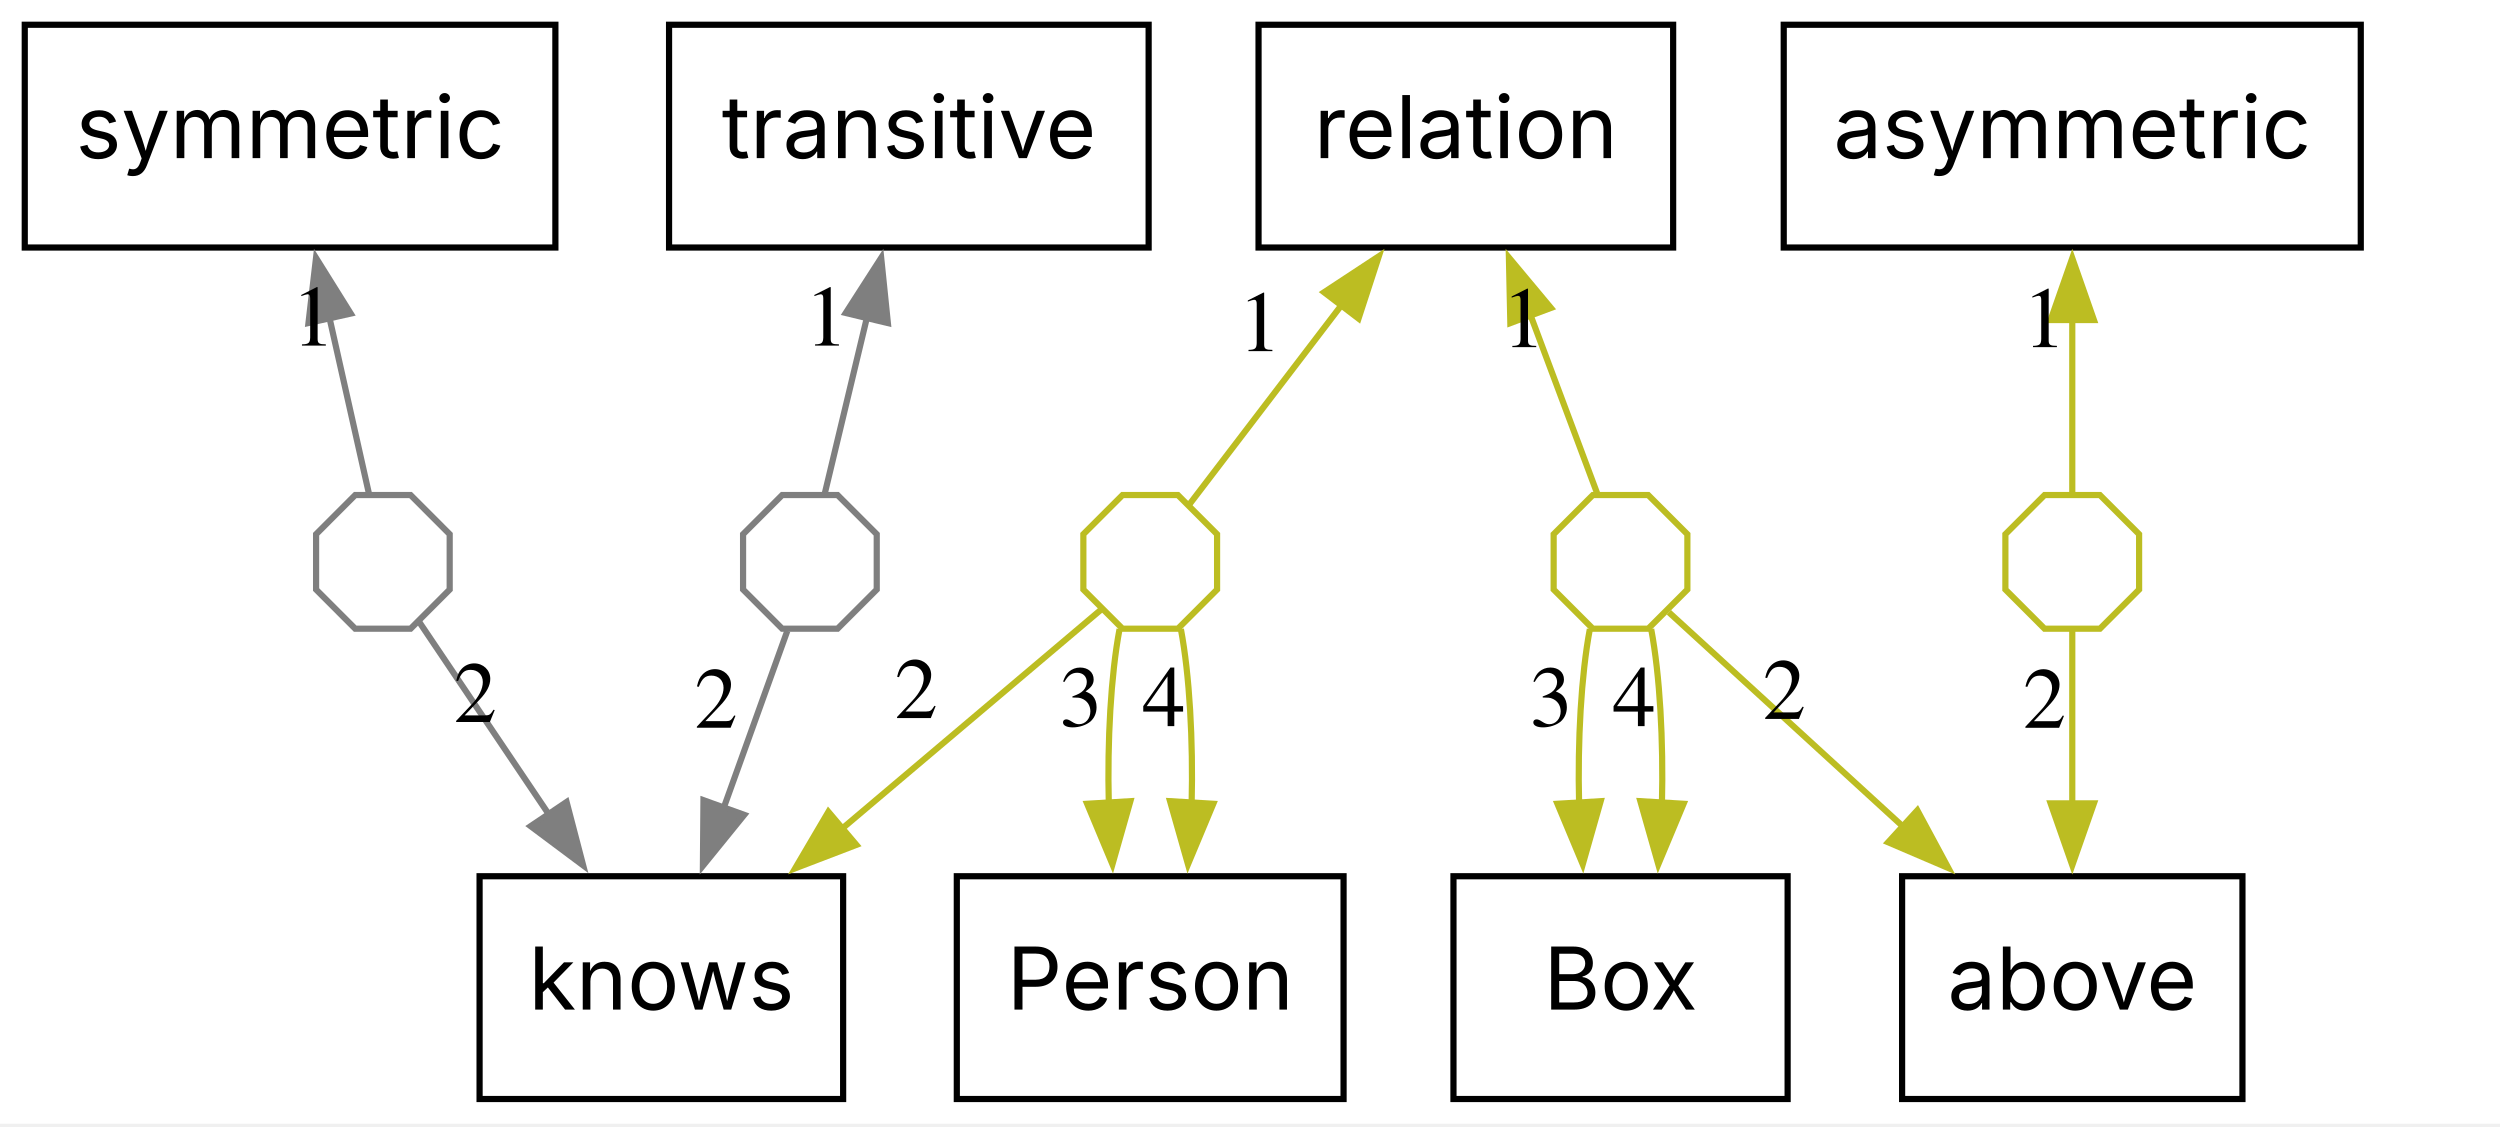
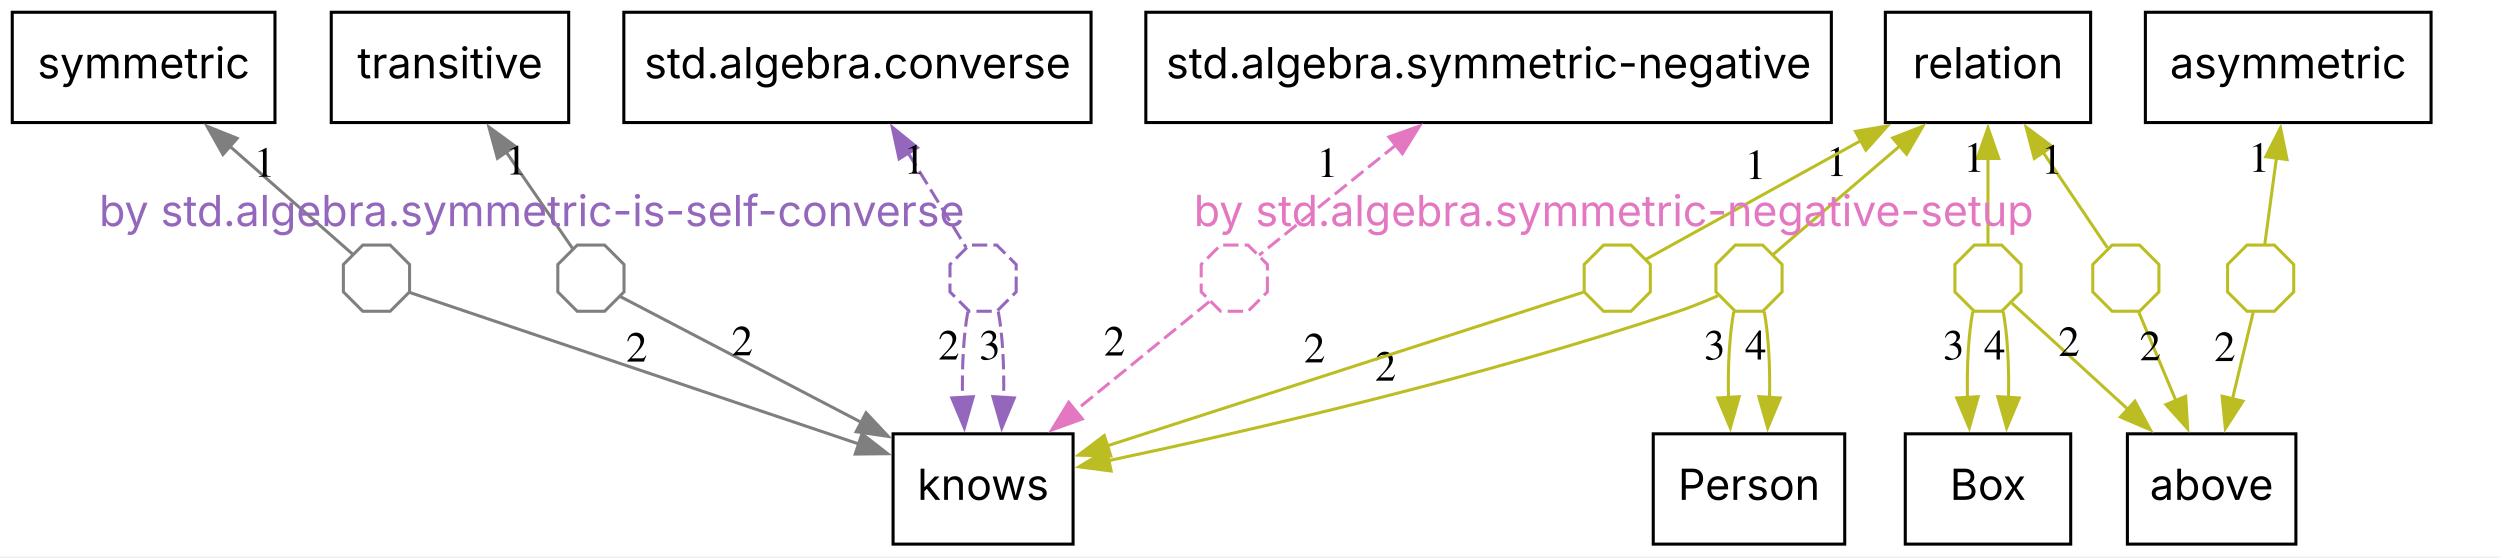
- <svg xmlns="http://www.w3.org/2000/svg" width="404pt" height="182pt" viewBox="0.00 0.00 404.00 182.00">
+ <svg xmlns="http://www.w3.org/2000/svg" width="816pt" height="182pt" viewBox="0.00 0.00 816.00 182.00">
  <g id="graph0" class="graph" transform="scale(1 1) rotate(0) translate(4 177.6)">
-     <polygon fill="white" stroke="none" points="-4,4 -4,-177.6 400.24,-177.6 400.24,4 -4,4" />
+     <polygon fill="white" stroke="none" points="-4,4 -4,-177.6 812.24,-177.6 812.24,4 -4,4" />
    <g id="node1" class="node">
-       <polygon fill="none" stroke="#bcbd22" points="192.68,-82.33 192.68,-91.27 186.35,-97.6 177.4,-97.6 171.07,-91.27 171.07,-82.33 177.4,-76 186.35,-76 192.68,-82.33" />
+       <polygon fill="none" stroke="#bcbd22" points="577.67,-82.33 577.67,-91.27 571.35,-97.6 562.4,-97.6 556.08,-91.27 556.08,-82.33 562.4,-76 571.35,-76 577.67,-82.33" />
    </g>
    <g id="node3" class="node">
-       <polygon fill="none" stroke="black" points="132.25,-36 73.5,-36 73.5,0 132.25,0 132.25,-36" />
-       <text xml:space="preserve" text-anchor="middle" x="102.88" y="-14.45" font-family="Inter" font-size="14.00">knows</text>
+       <polygon fill="none" stroke="black" points="346.25,-36 287.5,-36 287.5,0 346.25,0 346.25,-36" />
+       <text xml:space="preserve" text-anchor="middle" x="316.88" y="-14.45" font-family="Inter" font-size="14.00">knows</text>
    </g>
    <g id="edge2" class="edge">
-       <path fill="none" stroke="#bcbd22" d="M174.01,-79.15C164.22,-70.87 146.96,-56.28 131.89,-43.53" />
-       <polygon fill="#bcbd22" stroke="#bcbd22" points="134.39,-41.07 124.5,-37.28 129.87,-46.41 134.39,-41.07" />
-       <text xml:space="preserve" text-anchor="middle" x="144.04" y="-61.56" font-family="Times,serif" font-size="14.00">2</text>
+       <path fill="none" stroke="#bcbd22" d="M556.7,-81.06C552.75,-79.33 548.15,-77.44 543.88,-76 480.1,-54.55 403.86,-37 357.96,-27.28" />
+       <polygon fill="#bcbd22" stroke="#bcbd22" points="358.67,-23.86 348.17,-25.23 357.24,-30.71 358.67,-23.86" />
+       <text xml:space="preserve" text-anchor="middle" x="448.21" y="-53.36" font-family="Times,serif" font-size="14.00">2</text>
    </g>
    <g id="node4" class="node">
-       <polygon fill="none" stroke="black" points="213.12,-36 150.62,-36 150.62,0 213.12,0 213.12,-36" />
-       <text xml:space="preserve" text-anchor="middle" x="181.88" y="-14.45" font-family="Inter" font-size="14.00">Person</text>
+       <polygon fill="none" stroke="black" points="598.12,-36 535.62,-36 535.62,0 598.12,0 598.12,-36" />
+       <text xml:space="preserve" text-anchor="middle" x="566.88" y="-14.45" font-family="Inter" font-size="14.00">Person</text>
    </g>
    <g id="edge3" class="edge">
-       <path fill="none" stroke="#bcbd22" d="M176.92,-75.94C175.51,-68.48 174.93,-57.83 175.18,-47.76" />
-       <polygon fill="#bcbd22" stroke="#bcbd22" points="178.67,-48.13 175.77,-37.93 171.68,-47.71 178.67,-48.13" />
-       <text xml:space="preserve" text-anchor="middle" x="170.67" y="-60.26" font-family="Times,serif" font-size="14.00">3</text>
+       <path fill="none" stroke="#bcbd22" d="M561.92,-75.94C560.51,-68.48 559.93,-57.83 560.18,-47.76" />
+       <polygon fill="#bcbd22" stroke="#bcbd22" points="563.67,-48.13 560.77,-37.93 556.68,-47.71 563.67,-48.13" />
+       <text xml:space="preserve" text-anchor="middle" x="555.67" y="-60.26" font-family="Times,serif" font-size="14.00">3</text>
    </g>
    <g id="edge4" class="edge">
-       <path fill="none" stroke="#bcbd22" d="M186.83,-75.94C188.24,-68.48 188.82,-57.83 188.57,-47.76" />
-       <polygon fill="#bcbd22" stroke="#bcbd22" points="192.07,-47.71 187.98,-37.93 185.08,-48.13 192.07,-47.71" />
-       <text xml:space="preserve" text-anchor="middle" x="184.08" y="-60.26" font-family="Times,serif" font-size="14.00">4</text>
+       <path fill="none" stroke="#bcbd22" d="M571.83,-75.94C573.24,-68.48 573.82,-57.83 573.57,-47.76" />
+       <polygon fill="#bcbd22" stroke="#bcbd22" points="577.07,-47.71 572.98,-37.93 570.08,-48.13 577.07,-47.71" />
+       <text xml:space="preserve" text-anchor="middle" x="569.08" y="-60.26" font-family="Times,serif" font-size="14.00">4</text>
    </g>
    <g id="node2" class="node">
-       <polygon fill="none" stroke="black" points="266.38,-173.6 199.38,-173.6 199.38,-137.6 266.38,-137.6 266.38,-173.6" />
-       <text xml:space="preserve" text-anchor="middle" x="232.88" y="-152.05" font-family="Inter" font-size="14.00">relation</text>
+       <polygon fill="none" stroke="black" points="678.38,-173.6 611.38,-173.6 611.38,-137.6 678.38,-137.6 678.38,-173.6" />
+       <text xml:space="preserve" text-anchor="middle" x="644.88" y="-152.05" font-family="Inter" font-size="14.00">relation</text>
    </g>
    <g id="edge1" class="edge">
-       <path fill="none" stroke="#bcbd22" d="M212.94,-128.49C204.11,-116.92 194.33,-104.12 188.15,-96.02" />
-       <polygon fill="#bcbd22" stroke="#bcbd22" points="209.97,-130.37 218.82,-136.19 215.54,-126.12 209.97,-130.37" />
-       <text xml:space="preserve" text-anchor="middle" x="199.6" y="-120.86" font-family="Times,serif" font-size="14.00">1</text>
+       <path fill="none" stroke="#bcbd22" d="M616.39,-130.21C601.59,-117.53 584.6,-102.98 574.86,-94.64" />
+       <polygon fill="#bcbd22" stroke="#bcbd22" points="613.77,-132.57 623.64,-136.41 618.32,-127.25 613.77,-132.57" />
+       <text xml:space="preserve" text-anchor="middle" x="595.52" y="-120.14" font-family="Times,serif" font-size="14.00">1</text>
    </g>
    <g id="node5" class="node">
-       <polygon fill="none" stroke="#bcbd22" points="268.68,-82.33 268.68,-91.27 262.35,-97.6 253.4,-97.6 247.07,-91.27 247.07,-82.33 253.4,-76 262.35,-76 268.68,-82.33" />
+       <polygon fill="none" stroke="#bcbd22" points="534.67,-82.33 534.67,-91.27 528.35,-97.6 519.4,-97.6 513.08,-91.27 513.08,-82.33 519.4,-76 528.35,-76 534.67,-82.33" />
    </g>
    <g id="edge5" class="edge">
-       <path fill="none" stroke="#bcbd22" d="M243.3,-126.76C247.13,-116.52 251.23,-105.56 254.1,-97.88" />
-       <polygon fill="#bcbd22" stroke="#bcbd22" points="240.07,-125.39 239.84,-135.98 246.63,-127.84 240.07,-125.39" />
-       <text xml:space="preserve" text-anchor="middle" x="242.24" y="-121.5" font-family="Times,serif" font-size="14.00">1</text>
+       <path fill="none" stroke="#bcbd22" d="M603.35,-131.68C578.25,-117.82 548.31,-101.29 533.35,-93.03" />
+       <polygon fill="#bcbd22" stroke="#bcbd22" points="601.63,-134.72 612.07,-136.49 605.01,-128.59 601.63,-134.72" />
+       <text xml:space="preserve" text-anchor="middle" x="569.01" y="-119.15" font-family="Times,serif" font-size="14.00">1</text>
    </g>
    <g id="node6" class="node">
-       <polygon fill="none" stroke="black" points="358.38,-36 303.38,-36 303.38,0 358.38,0 358.38,-36" />
-       <text xml:space="preserve" text-anchor="middle" x="330.88" y="-14.45" font-family="Inter" font-size="14.00">above</text>
+       <polygon fill="none" stroke="#bcbd22" points="655.67,-82.33 655.67,-91.27 649.35,-97.6 640.4,-97.6 634.08,-91.27 634.08,-82.33 640.4,-76 649.35,-76 655.67,-82.33" />
+     </g>
+     <g id="edge7" class="edge">
+       <path fill="none" stroke="#bcbd22" d="M644.88,-126.1C644.88,-116.05 644.88,-105.4 644.88,-97.88" />
+       <polygon fill="#bcbd22" stroke="#bcbd22" points="641.38,-125.88 644.88,-135.88 648.38,-125.88 641.38,-125.88" />
+       <text xml:space="preserve" text-anchor="middle" x="640.38" y="-121.51" font-family="Times,serif" font-size="14.00">1</text>
+     </g>
+     <g id="node9" class="node">
+       <polygon fill="none" stroke="#bcbd22" points="700.67,-82.33 700.67,-91.27 694.35,-97.6 685.4,-97.6 679.08,-91.27 679.08,-82.33 685.4,-76 694.35,-76 700.67,-82.33" />
+     </g>
+     <g id="edge11" class="edge">
+       <path fill="none" stroke="#bcbd22" d="M662.77,-128.04C670.25,-116.93 678.45,-104.76 683.85,-96.75" />
+       <polygon fill="#bcbd22" stroke="#bcbd22" points="659.99,-125.89 657.31,-136.14 665.8,-129.8 659.99,-125.89" />
+       <text xml:space="preserve" text-anchor="middle" x="665.74" y="-120.89" font-family="Times,serif" font-size="14.00">1</text>
    </g>
    <g id="edge6" class="edge">
-       <path fill="none" stroke="#bcbd22" d="M265.69,-78.65C274.76,-70.35 290.24,-56.19 303.83,-43.75" />
-       <polygon fill="#bcbd22" stroke="#bcbd22" points="305.84,-46.65 310.86,-37.32 301.12,-41.49 305.84,-46.65" />
-       <text xml:space="preserve" text-anchor="middle" x="284.33" y="-61.42" font-family="Times,serif" font-size="14.00">2</text>
+       <path fill="none" stroke="#bcbd22" d="M512.75,-82.21C483.92,-72.91 405.71,-47.67 357.28,-32.04" />
+       <polygon fill="#bcbd22" stroke="#bcbd22" points="358.58,-28.78 347.99,-29.04 356.43,-35.44 358.58,-28.78" />
+       <text xml:space="preserve" text-anchor="middle" x="425.07" y="-59.32" font-family="Times,serif" font-size="14.00">2</text>
    </g>
    <g id="node7" class="node">
-       <polygon fill="none" stroke="black" points="284.88,-36 230.88,-36 230.88,0 284.88,0 284.88,-36" />
-       <text xml:space="preserve" text-anchor="middle" x="257.88" y="-14.45" font-family="Inter" font-size="14.00">Box</text>
-     </g>
-     <g id="edge7" class="edge">
-       <path fill="none" stroke="#bcbd22" d="M252.92,-75.94C251.51,-68.48 250.93,-57.83 251.18,-47.76" />
-       <polygon fill="#bcbd22" stroke="#bcbd22" points="254.67,-48.13 251.77,-37.93 247.68,-47.71 254.67,-48.13" />
-       <text xml:space="preserve" text-anchor="middle" x="246.67" y="-60.26" font-family="Times,serif" font-size="14.00">3</text>
+       <polygon fill="none" stroke="black" points="745.38,-36 690.38,-36 690.38,0 745.38,0 745.38,-36" />
+       <text xml:space="preserve" text-anchor="middle" x="717.88" y="-14.45" font-family="Inter" font-size="14.00">above</text>
    </g>
    <g id="edge8" class="edge">
-       <path fill="none" stroke="#bcbd22" d="M262.83,-75.94C264.24,-68.48 264.82,-57.83 264.57,-47.76" />
-       <polygon fill="#bcbd22" stroke="#bcbd22" points="268.07,-47.71 263.98,-37.93 261.08,-48.13 268.07,-47.71" />
-       <text xml:space="preserve" text-anchor="middle" x="260.08" y="-60.26" font-family="Times,serif" font-size="14.00">4</text>
+       <path fill="none" stroke="#bcbd22" d="M652.69,-78.65C661.76,-70.35 677.24,-56.19 690.83,-43.75" />
+       <polygon fill="#bcbd22" stroke="#bcbd22" points="692.84,-46.65 697.86,-37.32 688.12,-41.49 692.84,-46.65" />
+       <text xml:space="preserve" text-anchor="middle" x="671.33" y="-61.42" font-family="Times,serif" font-size="14.00">2</text>
    </g>
    <g id="node8" class="node">
-       <polygon fill="none" stroke="#7f7f7f" points="68.67,-82.33 68.67,-91.27 62.35,-97.6 53.4,-97.6 47.08,-91.27 47.08,-82.33 53.4,-76 62.35,-76 68.67,-82.33" />
+       <polygon fill="none" stroke="black" points="671.88,-36 617.88,-36 617.88,0 671.88,0 671.88,-36" />
+       <text xml:space="preserve" text-anchor="middle" x="644.88" y="-14.45" font-family="Inter" font-size="14.00">Box</text>
+     </g>
+     <g id="edge9" class="edge">
+       <path fill="none" stroke="#bcbd22" d="M639.92,-75.94C638.51,-68.48 637.93,-57.83 638.18,-47.76" />
+       <polygon fill="#bcbd22" stroke="#bcbd22" points="641.67,-48.13 638.77,-37.93 634.68,-47.71 641.67,-48.13" />
+       <text xml:space="preserve" text-anchor="middle" x="633.67" y="-60.26" font-family="Times,serif" font-size="14.00">3</text>
    </g>
    <g id="edge10" class="edge">
-       <path fill="none" stroke="#7f7f7f" d="M63.76,-77.07C69.1,-69.13 77.27,-57.01 84.76,-45.89" />
-       <polygon fill="#7f7f7f" stroke="#7f7f7f" points="87.56,-48 90.24,-37.75 81.75,-44.09 87.56,-48" />
-       <text xml:space="preserve" text-anchor="middle" x="72.79" y="-60.93" font-family="Times,serif" font-size="14.00">2</text>
+       <path fill="none" stroke="#bcbd22" d="M649.83,-75.94C651.24,-68.48 651.82,-57.83 651.57,-47.76" />
+       <polygon fill="#bcbd22" stroke="#bcbd22" points="655.07,-47.71 650.98,-37.93 648.08,-48.13 655.07,-47.71" />
+       <text xml:space="preserve" text-anchor="middle" x="647.08" y="-60.26" font-family="Times,serif" font-size="14.00">4</text>
    </g>
-     <g id="node9" class="node">
+     <g id="edge12" class="edge">
+       <path fill="none" stroke="#bcbd22" d="M694.13,-75.65C697.34,-67.99 701.91,-57.08 706.19,-46.88" />
+       <polygon fill="#bcbd22" stroke="#bcbd22" points="709.41,-48.24 710.05,-37.67 702.96,-45.53 709.41,-48.24" />
+       <text xml:space="preserve" text-anchor="middle" x="697.85" y="-60" font-family="Times,serif" font-size="14.00">2</text>
+     </g>
+     <g id="node10" class="node">
+       <polygon fill="none" stroke="#7f7f7f" points="129.68,-82.33 129.68,-91.27 123.35,-97.6 114.4,-97.6 108.08,-91.27 108.08,-82.33 114.4,-76 123.35,-76 129.68,-82.33" />
+     </g>
+     <g id="edge14" class="edge">
+       <path fill="none" stroke="#7f7f7f" d="M129.8,-82.11C157.21,-72.87 230.01,-48.31 276.29,-32.69" />
+       <polygon fill="#7f7f7f" stroke="#7f7f7f" points="277.36,-36.02 285.72,-29.51 275.13,-29.39 277.36,-36.02" />
+       <text xml:space="preserve" text-anchor="middle" x="203.8" y="-59.58" font-family="Times,serif" font-size="14.00">2</text>
+     </g>
+     <g id="node11" class="node">
      <polygon fill="none" stroke="black" points="85.75,-173.6 0,-173.6 0,-137.6 85.75,-137.6 85.75,-173.6" />
      <text xml:space="preserve" text-anchor="middle" x="42.88" y="-152.05" font-family="Inter" font-size="14.00">symmetric</text>
    </g>
-     <g id="edge9" class="edge">
-       <path fill="none" stroke="#7f7f7f" d="M49.2,-126.43C51.48,-116.28 53.91,-105.48 55.61,-97.88" />
-       <polygon fill="#7f7f7f" stroke="#7f7f7f" points="45.85,-125.4 47.07,-135.92 52.68,-126.93 45.85,-125.4" />
-       <text xml:space="preserve" text-anchor="middle" x="46.64" y="-121.75" font-family="Times,serif" font-size="14.00">1</text>
+     <g id="edge13" class="edge">
+       <path fill="none" stroke="#7f7f7f" d="M71.03,-129.85C85.36,-117.26 101.7,-102.9 111.09,-94.64" />
+       <polygon fill="#7f7f7f" stroke="#7f7f7f" points="68.78,-127.17 63.58,-136.4 73.41,-132.43 68.78,-127.17" />
+       <text xml:space="preserve" text-anchor="middle" x="82.34" y="-119.91" font-family="Times,serif" font-size="14.00">1</text>
    </g>
-     <g id="node10" class="node">
-       <polygon fill="none" stroke="#7f7f7f" points="137.68,-82.33 137.68,-91.27 131.35,-97.6 122.4,-97.6 116.08,-91.27 116.08,-82.33 122.4,-76 131.35,-76 137.68,-82.33" />
+     <g id="node12" class="node">
+       <polygon fill="none" stroke="#7f7f7f" points="199.68,-82.33 199.68,-91.27 193.35,-97.6 184.4,-97.6 178.07,-91.27 178.07,-82.33 184.4,-76 193.35,-76 199.68,-82.33" />
    </g>
-     <g id="edge12" class="edge">
-       <path fill="none" stroke="#7f7f7f" d="M123.23,-75.65C120.48,-67.99 116.56,-57.08 112.89,-46.88" />
-       <polygon fill="#7f7f7f" stroke="#7f7f7f" points="116.27,-45.92 109.59,-37.69 109.68,-48.29 116.27,-45.92" />
-       <text xml:space="preserve" text-anchor="middle" x="111.69" y="-60" font-family="Times,serif" font-size="14.00">2</text>
+     <g id="edge16" class="edge">
+       <path fill="none" stroke="#7f7f7f" d="M198.5,-80.78C214.99,-72.17 249.56,-54.13 277.11,-39.75" />
+       <polygon fill="#7f7f7f" stroke="#7f7f7f" points="278.68,-42.88 285.93,-35.15 275.44,-36.68 278.68,-42.88" />
+       <text xml:space="preserve" text-anchor="middle" x="238.27" y="-61.63" font-family="Times,serif" font-size="14.00">2</text>
    </g>
-     <g id="node11" class="node">
+     <g id="node13" class="node">
      <polygon fill="none" stroke="black" points="181.62,-173.6 104.12,-173.6 104.12,-137.6 181.62,-137.6 181.62,-173.6" />
      <text xml:space="preserve" text-anchor="middle" x="142.88" y="-152.05" font-family="Inter" font-size="14.00">transitive</text>
    </g>
-     <g id="edge11" class="edge">
-       <path fill="none" stroke="#7f7f7f" d="M136.13,-126.43C133.7,-116.28 131.11,-105.48 129.29,-97.88" />
-       <polygon fill="#7f7f7f" stroke="#7f7f7f" points="132.67,-127.02 138.4,-135.93 139.48,-125.39 132.67,-127.02" />
-       <text xml:space="preserve" text-anchor="middle" x="129.56" y="-121.75" font-family="Times,serif" font-size="14.00">1</text>
+     <g id="edge15" class="edge">
+       <path fill="none" stroke="#7f7f7f" d="M161.25,-127.92C168.99,-116.67 177.47,-104.36 182.97,-96.38" />
+       <polygon fill="#7f7f7f" stroke="#7f7f7f" points="158.37,-125.93 155.58,-136.15 164.13,-129.9 158.37,-125.93" />
+       <text xml:space="preserve" text-anchor="middle" x="164.48" y="-120.64" font-family="Times,serif" font-size="14.00">1</text>
    </g>
-     <g id="node12" class="node">
-       <polygon fill="none" stroke="#bcbd22" points="341.68,-82.33 341.68,-91.27 335.35,-97.6 326.4,-97.6 320.07,-91.27 320.07,-82.33 326.4,-76 335.35,-76 341.68,-82.33" />
+     <g id="node14" class="node">
+       <polygon fill="none" stroke="#bcbd22" points="744.67,-82.33 744.67,-91.27 738.35,-97.6 729.4,-97.6 723.08,-91.27 723.08,-82.33 729.4,-76 738.35,-76 744.67,-82.33" />
    </g>
-     <g id="edge14" class="edge">
-       <path fill="none" stroke="#bcbd22" d="M330.88,-75.65C330.88,-68.15 330.88,-57.54 330.88,-47.53" />
-       <polygon fill="#bcbd22" stroke="#bcbd22" points="334.38,-47.78 330.88,-37.78 327.38,-47.78 334.38,-47.78" />
-       <text xml:space="preserve" text-anchor="middle" x="326.38" y="-59.99" font-family="Times,serif" font-size="14.00">2</text>
+     <g id="edge18" class="edge">
+       <path fill="none" stroke="#bcbd22" d="M731.44,-75.65C729.63,-68.07 727.05,-57.31 724.63,-47.2" />
+       <polygon fill="#bcbd22" stroke="#bcbd22" points="728.1,-46.65 722.36,-37.74 721.29,-48.28 728.1,-46.65" />
+       <text xml:space="preserve" text-anchor="middle" x="722.19" y="-59.75" font-family="Times,serif" font-size="14.00">2</text>
    </g>
-     <g id="node13" class="node">
-       <polygon fill="none" stroke="black" points="377.5,-173.6 284.25,-173.6 284.25,-137.6 377.5,-137.6 377.5,-173.6" />
-       <text xml:space="preserve" text-anchor="middle" x="330.88" y="-152.05" font-family="Inter" font-size="14.00">asymmetric</text>
+     <g id="node15" class="node">
+       <polygon fill="none" stroke="black" points="789.5,-173.6 696.25,-173.6 696.25,-137.6 789.5,-137.6 789.5,-173.6" />
+       <text xml:space="preserve" text-anchor="middle" x="742.88" y="-152.05" font-family="Inter" font-size="14.00">asymmetric</text>
    </g>
-     <g id="edge13" class="edge">
-       <path fill="none" stroke="#bcbd22" d="M330.88,-126.1C330.88,-116.05 330.88,-105.4 330.88,-97.88" />
-       <polygon fill="#bcbd22" stroke="#bcbd22" points="327.38,-125.88 330.88,-135.88 334.38,-125.88 327.38,-125.88" />
-       <text xml:space="preserve" text-anchor="middle" x="326.38" y="-121.51" font-family="Times,serif" font-size="14.00">1</text>
+     <g id="edge17" class="edge">
+       <path fill="none" stroke="#bcbd22" d="M739.04,-126.1C737.68,-116.05 736.25,-105.4 735.23,-97.88" />
+       <polygon fill="#bcbd22" stroke="#bcbd22" points="735.55,-126.45 740.36,-135.9 742.49,-125.52 735.55,-126.45" />
+       <text xml:space="preserve" text-anchor="middle" x="733.38" y="-121.51" font-family="Times,serif" font-size="14.00">1</text>
+     </g>
+     <g id="node16" class="node">
+       <polygon fill="none" stroke="#9467bd" stroke-dasharray="5,2" points="327.68,-82.33 327.68,-91.27 321.35,-97.6 312.4,-97.6 306.07,-91.27 306.07,-82.33 312.4,-76 321.35,-76 327.68,-82.33" />
+       <text xml:space="preserve" text-anchor="middle" x="169.57" y="-103.8" font-family="Inter" font-size="14.00" fill="#9467bd">by std.algebra.symmetric-is-self-converse</text>
+     </g>
+     <g id="edge20" class="edge">
+       <path fill="none" stroke="#9467bd" stroke-dasharray="5,2" d="M311.92,-75.94C310.51,-68.48 309.93,-57.83 310.18,-47.76" />
+       <polygon fill="#9467bd" stroke="#9467bd" points="313.67,-48.13 310.77,-37.93 306.68,-47.71 313.67,-48.13" />
+       <text xml:space="preserve" text-anchor="middle" x="305.67" y="-60.26" font-family="Times,serif" font-size="14.00">2</text>
+     </g>
+     <g id="edge21" class="edge">
+       <path fill="none" stroke="#9467bd" stroke-dasharray="5,2" d="M321.83,-75.94C323.24,-68.48 323.82,-57.83 323.57,-47.76" />
+       <polygon fill="#9467bd" stroke="#9467bd" points="327.07,-47.71 322.98,-37.93 320.08,-48.13 327.07,-47.71" />
+       <text xml:space="preserve" text-anchor="middle" x="319.08" y="-60.26" font-family="Times,serif" font-size="14.00">3</text>
+     </g>
+     <g id="node17" class="node">
+       <polygon fill="none" stroke="black" points="352.12,-173.6 199.62,-173.6 199.62,-137.6 352.12,-137.6 352.12,-173.6" />
+       <text xml:space="preserve" text-anchor="middle" x="275.88" y="-152.05" font-family="Inter" font-size="14.00">std.algebra.converse</text>
+     </g>
+     <g id="edge19" class="edge">
+       <path fill="none" stroke="#9467bd" stroke-dasharray="5,2" d="M292.39,-127.7C299.15,-116.68 306.51,-104.68 311.38,-96.75" />
+       <polygon fill="#9467bd" stroke="#9467bd" points="289.47,-125.75 287.23,-136.11 295.44,-129.42 289.47,-125.75" />
+       <text xml:space="preserve" text-anchor="middle" x="294.47" y="-120.92" font-family="Times,serif" font-size="14.00">1</text>
+     </g>
+     <g id="node18" class="node">
+       <polygon fill="none" stroke="#e377c2" stroke-dasharray="5,2" points="409.68,-82.33 409.68,-91.27 403.35,-97.6 394.4,-97.6 388.07,-91.27 388.07,-82.33 394.4,-76 403.35,-76 409.68,-82.33" />
+       <text xml:space="preserve" text-anchor="middle" x="522.7" y="-103.8" font-family="Inter" font-size="14.00" fill="#e377c2">by std.algebra.symmetric-negative-setup</text>
+     </g>
+     <g id="edge23" class="edge">
+       <path fill="none" stroke="#e377c2" stroke-dasharray="5,2" d="M390.71,-79.15C380.55,-70.87 362.63,-56.28 346.99,-43.53" />
+       <polygon fill="#e377c2" stroke="#e377c2" points="349.26,-40.86 339.29,-37.26 344.83,-46.29 349.26,-40.86" />
+       <text xml:space="preserve" text-anchor="middle" x="359.77" y="-61.56" font-family="Times,serif" font-size="14.00">2</text>
+     </g>
+     <g id="node19" class="node">
+       <polygon fill="none" stroke="black" points="593.75,-173.6 370,-173.6 370,-137.6 593.75,-137.6 593.75,-173.6" />
+       <text xml:space="preserve" text-anchor="middle" x="481.88" y="-152.05" font-family="Inter" font-size="14.00">std.algebra.symmetric-negative</text>
+     </g>
+     <g id="edge22" class="edge">
+       <path fill="none" stroke="#e377c2" stroke-dasharray="5,2" d="M451.91,-130.49C435.87,-117.57 417.33,-102.65 406.96,-94.31" />
+       <polygon fill="#e377c2" stroke="#e377c2" points="449.34,-132.91 459.32,-136.45 453.73,-127.45 449.34,-132.91" />
+       <text xml:space="preserve" text-anchor="middle" x="429.26" y="-119.82" font-family="Times,serif" font-size="14.00">1</text>
    </g>
  </g>
</svg>
